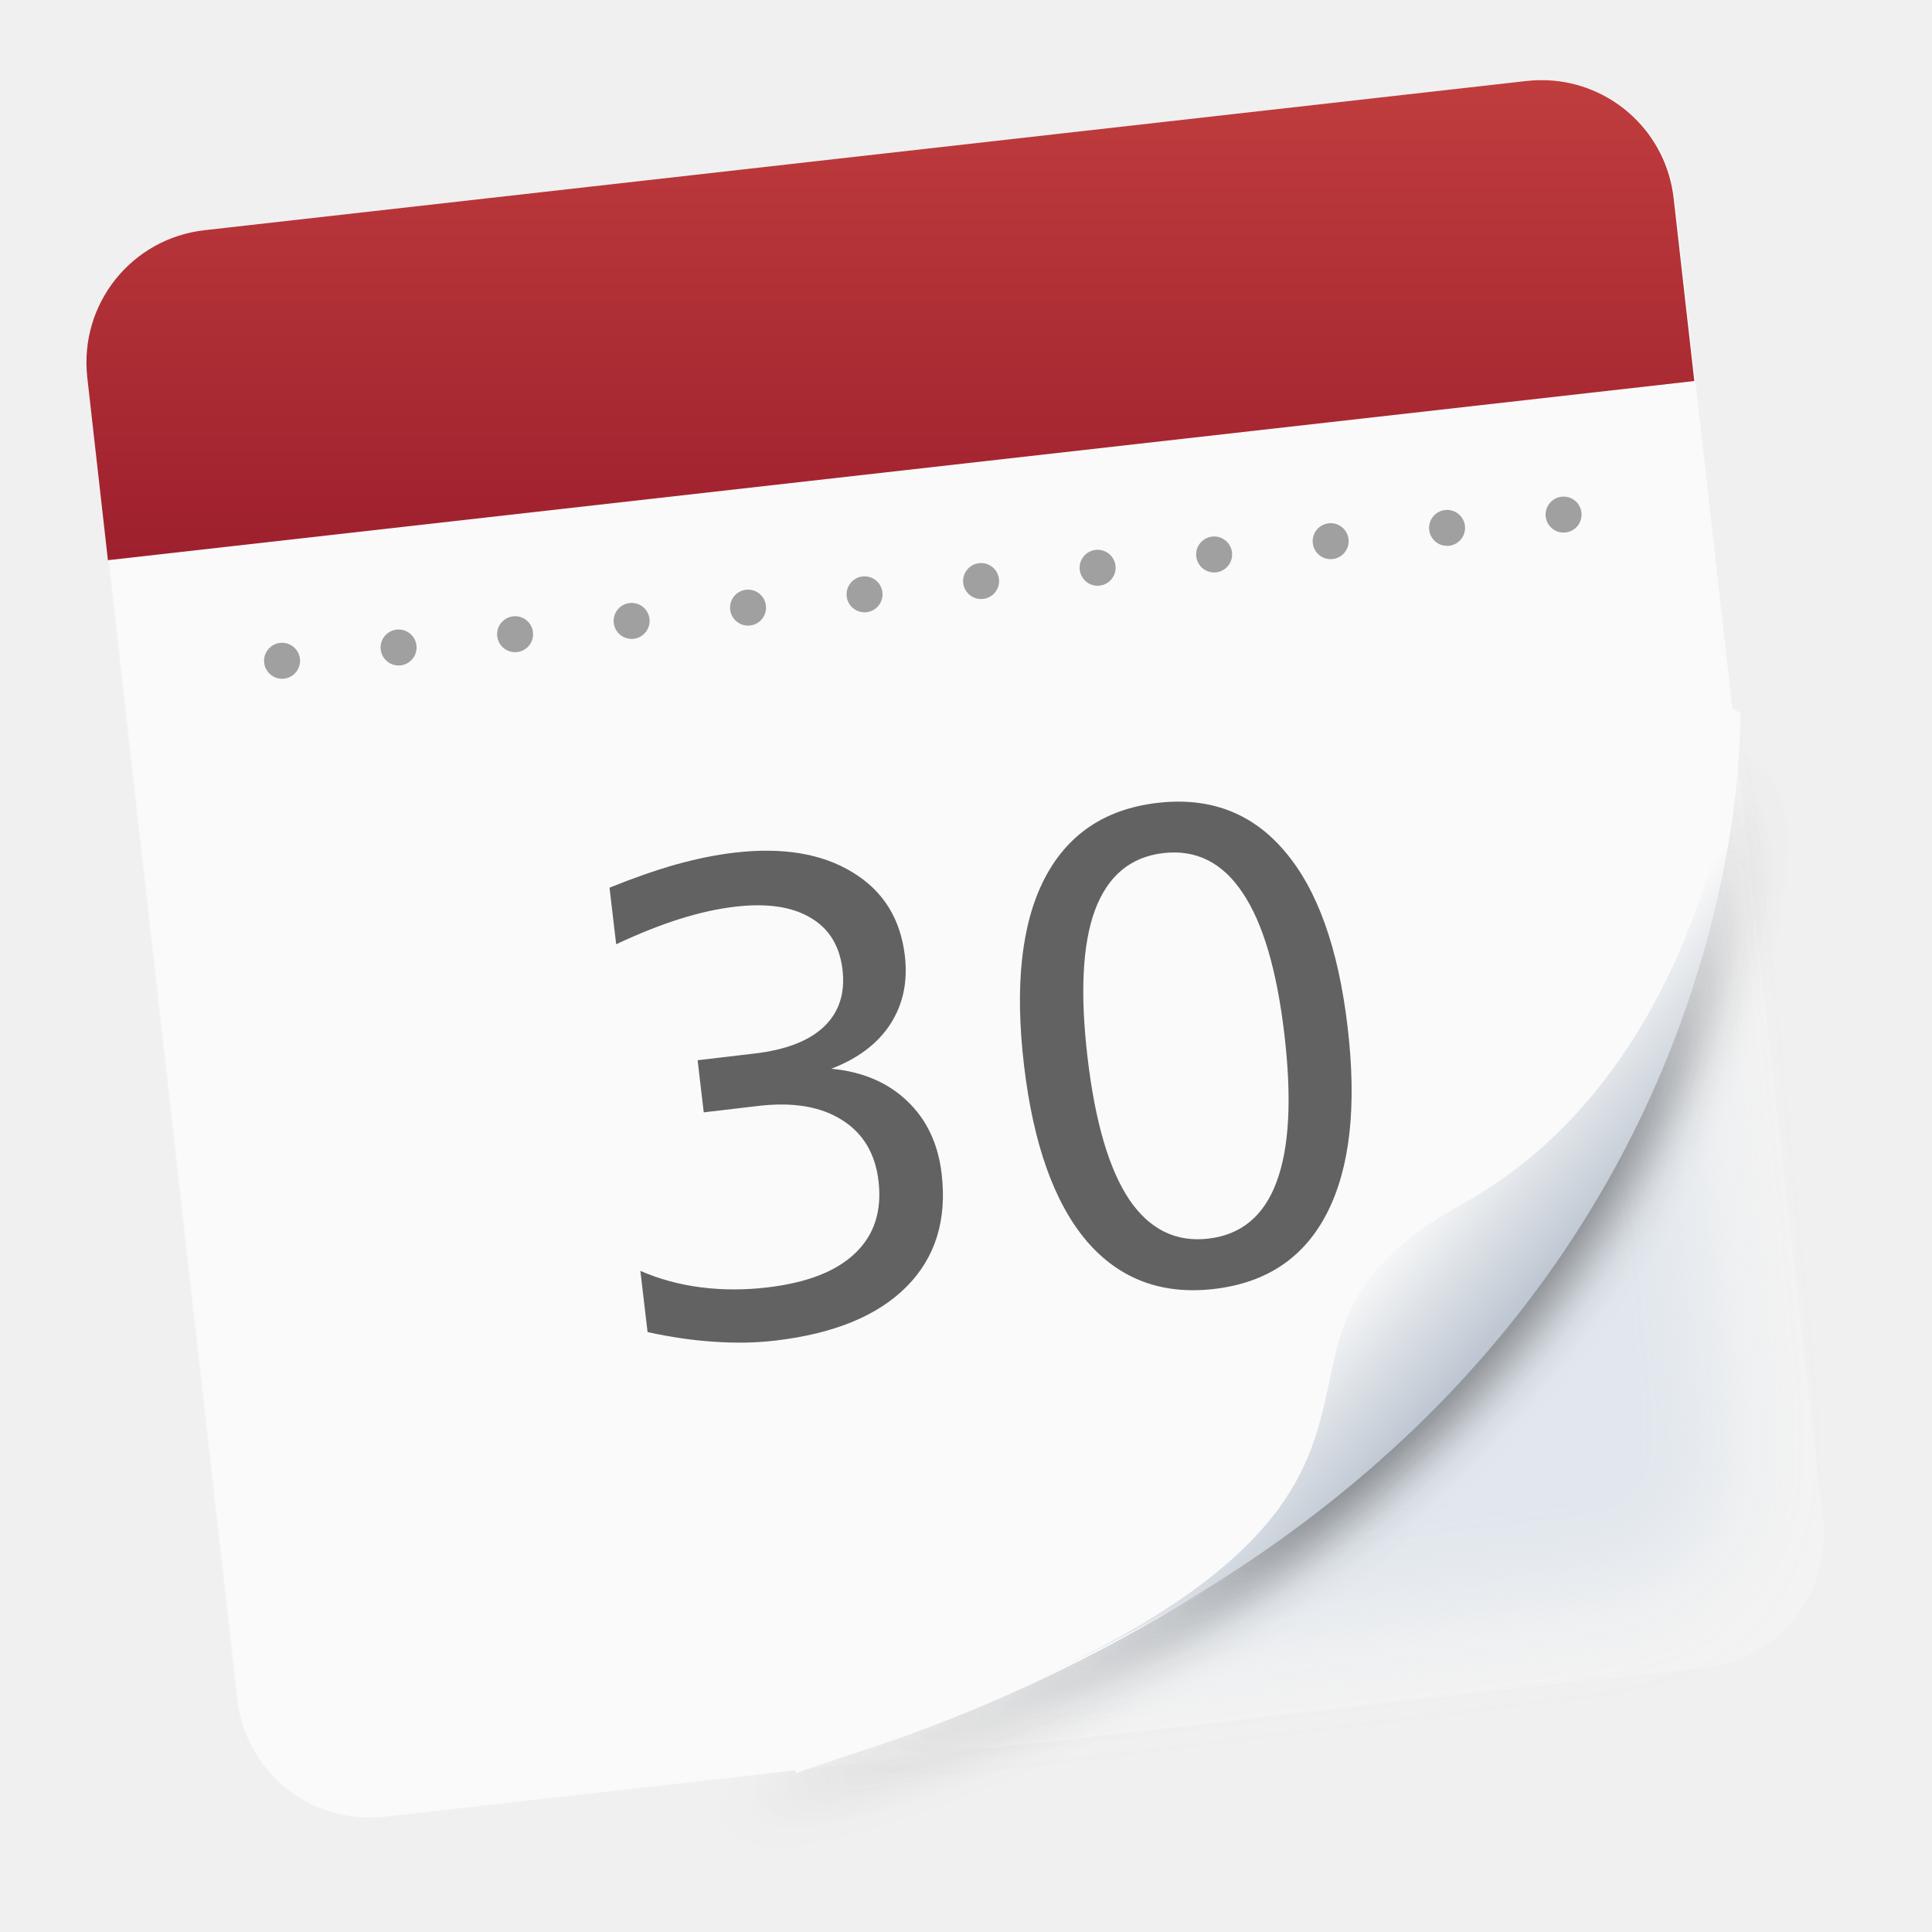
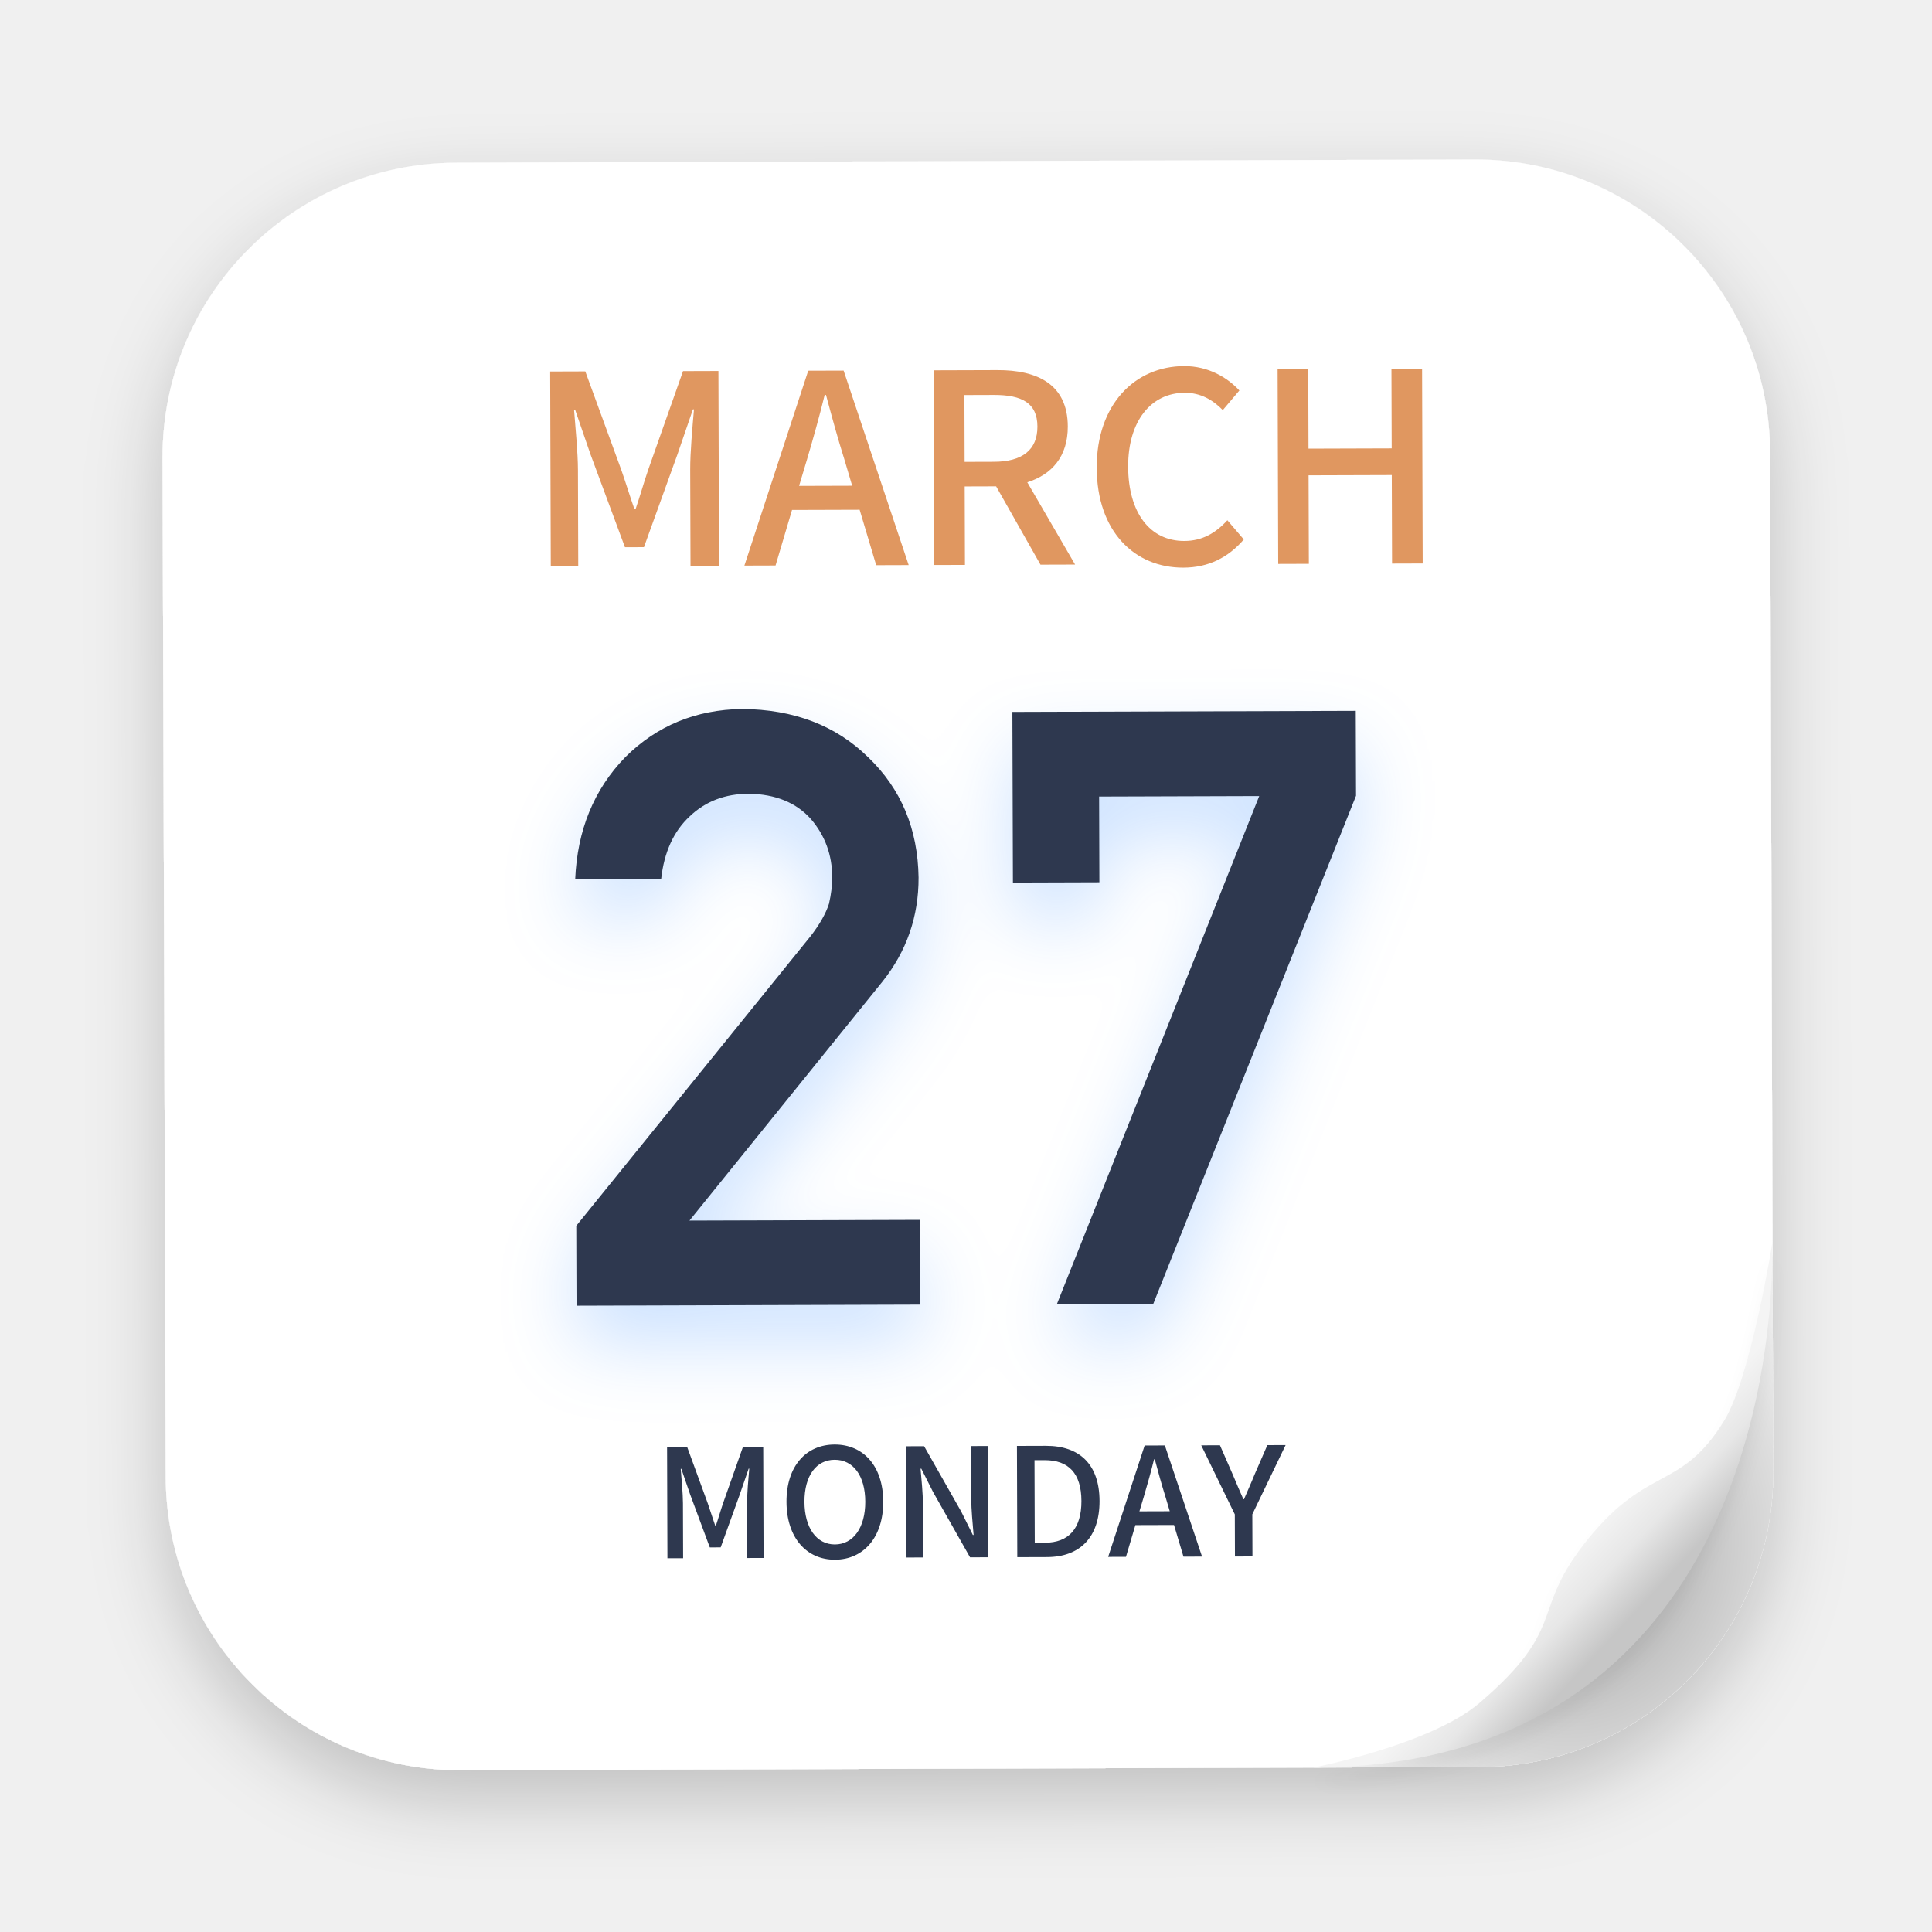
- <svg xmlns="http://www.w3.org/2000/svg" width="64" height="64" version="1.1" viewBox="0 0 16.933 16.933" id="svg82">
-   <defs id="defs18">
-     <linearGradient id="linearGradient938" x1="80.368" x2="82.141" y1="13.177" y2="14.704" gradientTransform="translate(-25.897,1.6886)" gradientUnits="userSpaceOnUse">
-       <stop stop-color="#fafafa" offset="0" id="stop2" />
-       <stop stop-color="#90a0b3" offset="1" id="stop4" />
+ <svg xmlns="http://www.w3.org/2000/svg" xmlns:xlink="http://www.w3.org/1999/xlink" width="512" height="512" viewBox="0 0 512 512" version="1.1" id="svg67">
+   <defs id="defs45">
+     <filter id="dde-calendar512-a" width="126.3%" height="127.2%" x="-12.7%" y="-12.7%" filterUnits="objectBoundingBox">
+       <feOffset dy="8" in="SourceAlpha" result="shadowOffsetOuter1" id="feOffset2" />
+       <feGaussianBlur in="shadowOffsetOuter1" result="shadowBlurOuter1" stdDeviation="10" id="feGaussianBlur4" />
+       <feComposite in="shadowBlurOuter1" in2="SourceAlpha" operator="out" result="shadowBlurOuter1" id="feComposite6" />
+       <feColorMatrix in="shadowBlurOuter1" result="shadowMatrixOuter1" values="0 0 0 0 0   0 0 0 0 0   0 0 0 0 0  0 0 0 0.2 0" id="feColorMatrix8" />
+       <feMerge id="feMerge14">
+         <feMergeNode in="shadowMatrixOuter1" id="feMergeNode10" />
+         <feMergeNode in="SourceGraphic" id="feMergeNode12" />
+       </feMerge>
+     </filter>
+     <radialGradient id="dde-calendar512-b" cx="395.161" cy="343.665" r="79.095" fx="395.161" fy="343.665" gradientTransform="scale(0.9393364,1.064581)" gradientUnits="userSpaceOnUse">
+       <stop offset="0%" id="stop17" />
+       <stop offset="100%" stop-opacity=".148" id="stop19" />
+     </radialGradient>
+     <path id="dde-calendar512-d" d="M200,303 L200,280.536 L139.005,280.536 L190.363,217.336 C196.788,209.311 200,200.139 200,189.82 C199.854,176.922 195.437,166.282 186.75,157.898 C178.208,149.443 167.075,145.143 153.35,145 C141.085,145.143 130.755,149.371 122.36,157.683 C114.037,166.21 109.584,176.994 109,190.035 L109,190.035 L131.777,190.035 C132.58,182.87 135.136,177.317 139.443,173.376 C143.604,169.434 148.824,167.464 155.102,167.464 C162.184,167.607 167.659,169.864 171.528,174.235 C175.252,178.606 177.113,183.73 177.113,189.605 C177.113,191.827 176.821,194.191 176.237,196.699 C175.361,199.351 173.718,202.217 171.309,205.298 L171.309,205.298 L109,281.826 L109,303 L200,303 Z M261.839,303 L316,168.505 L316,146 L225,146 L225,191.226 L247.914,191.226 L247.914,168.505 L290.345,168.505 L236.293,303 L261.839,303 Z" />
+     <filter id="dde-calendar512-c" width="133.8%" height="144.3%" x="-16.9%" y="-15.8%" filterUnits="objectBoundingBox">
+       <feOffset dy="10" in="SourceAlpha" result="shadowOffsetOuter1" id="feOffset23" />
+       <feGaussianBlur in="shadowOffsetOuter1" result="shadowBlurOuter1" stdDeviation="10" id="feGaussianBlur25" />
+       <feColorMatrix in="shadowBlurOuter1" values="0 0 0 0 0   0 0 0 0 0.424   0 0 0 0 1  0 0 0 0.2 0" id="feColorMatrix27" />
+     </filter>
+     <linearGradient id="dde-calendar512-g" x1="414.932" x2="398.554" y1="361.462" y2="344.017" gradientTransform="scale(0.9368553,1.067401)" gradientUnits="userSpaceOnUse">
+       <stop offset="0%" stop-color="#C6C6C6" id="stop30" />
+       <stop offset="53.052%" stop-color="#E7E7E7" id="stop32" />
+       <stop offset="100%" stop-color="#F4F4F4" id="stop34" />
    </linearGradient>
-     <filter id="filter1066" x="-.064" y="-.057" width="1.128" height="1.113" color-interpolation-filters="sRGB">
-       <feGaussianBlur stdDeviation="0.227" id="feGaussianBlur7" />
+     <path id="dde-calendar512-f" d="M426,287 C426,287 420.263,322.815 413,334.5 C401.5,353 393,346 377,365.5 C361,385 372,388.5 348,409 C335.138,419.986 304,426 304,426 C403.5,426 426,340.5 426,287 Z" />
+     <filter id="dde-calendar512-e" width="113.1%" height="111.5%" x="-6.6%" y="-2.9%" filterUnits="objectBoundingBox">
+       <feOffset dy="4" in="SourceAlpha" result="shadowOffsetOuter1" id="feOffset38" />
+       <feGaussianBlur in="shadowOffsetOuter1" result="shadowBlurOuter1" stdDeviation="2" id="feGaussianBlur40" />
+       <feColorMatrix in="shadowBlurOuter1" values="0 0 0 0 0   0 0 0 0 0   0 0 0 0 0  0 0 0 0.05 0" id="feColorMatrix42" />
    </filter>
-     <filter id="filter1100" x="-.122" y="-.118" width="1.244" height="1.237" color-interpolation-filters="sRGB">
-       <feGaussianBlur stdDeviation="0.476" id="feGaussianBlur10" />
-     </filter>
-     <linearGradient id="linearGradient1206" x1="54.456" x2="54.456" y1="6.455" y2="11.072" gradientTransform="translate(-4.1387,-2.5369)" gradientUnits="userSpaceOnUse">
-       <stop stop-color="#ffd700" offset="0" id="stop13" style="stop-color:#c13e3e;stop-opacity:1" />
-       <stop stop-color="#ffb300" offset="1" id="stop15" style="stop-color:#9d1f2d;stop-opacity:1" />
-     </linearGradient>
  </defs>
-   <g transform="matrix(.96154 0 0 .96154 -40.41 -3.2056)" id="g80">
-     <rect transform="rotate(-6.4422)" x="41.792" y="10.323" width="14.552" height="14.552" ry="1.214" fill="#f3f3f3" id="rect22" />
-     <path transform="matrix(1.0744 0 0 1.0084 -4.2722 .26001)" d="m57.818 9.829s0.054 3.078-2.664 4.541c-2.245 1.208 0.939 2.689-5.86 5.099 8.851-2.575 8.524-9.64 8.524-9.64z" fill="#141414" filter="url(#filter1066)" opacity=".3" id="path28" />
-     <path transform="matrix(.86931 0 0 .95084 6.984 .28988)" d="m57.594 9.732c-0.154 5.725-5.052 8.686-8.523 9.64l8.286-0.936c0.668-0.075 1.145-0.674 1.07-1.343z" fill="#9cb8d7" filter="url(#filter1100)" opacity=".2" id="path30" />
-     <path transform="matrix(1.044 0 0 .97277 -2.4677 .7287)" d="m57.818 9.829s0.054 3.078-2.664 4.541c-2.245 1.208 0.939 2.689-5.86 5.099 8.851-2.575 8.524-9.64 8.524-9.64z" fill="#141414" filter="url(#filter1066)" opacity=".3" id="path32" />
-     <path d="m56.195 4.069c-0.08-0.007-0.163-0.006-0.246 0.003l-12.048 1.361c-0.668 0.075-1.146 0.674-1.07 1.342l1.361 12.048c0.075 0.668 0.674 1.145 1.342 1.07l3.768-0.425c3.471-0.955 8.365-3.916 8.518-9.639l0.832 7.361-1.36-12.048c-0.066-0.585-0.533-1.023-1.096-1.073z" fill="#fafafa" id="path34" />
-     <path d="m57.818 9.794s0.054 3.078-2.664 4.541c-2.245 1.208 0.939 2.689-5.86 5.099 8.851-2.575 8.594-9.604 8.594-9.604z" fill="url(#linearGradient938)" id="path40" />
-     <path d="m56.186 4.069c-0.08-0.007-0.162-0.006-0.246 0.003l-12.048 1.36c-0.668 0.075-1.145 0.674-1.07 1.343l0.188 1.665 14.46-1.633-0.188-1.665c-0.066-0.585-0.533-1.023-1.096-1.073z" fill="url(#linearGradient1206)" id="path42" />
-     <g fill="none" id="g52">
-       <path d="m57.819 9.848s-0.189 3.128-2.506 4.409c-2.666 1.474 0.97 2.791-6.053 5.177" stroke="#fafafa" stroke-width=".132" id="path46" />
-       <path d="m44.077 17.981" stroke="#000" stroke-width=".265px" id="path50" />
+   <g transform="rotate(-0.1792134,13886.822,-13673.817)" id="g65" style="fill:none;fill-rule:evenodd;filter:url(#dde-calendar512-a)">
+     <path d="m 78,0 h 270 c 43.078,0 78,34.922 78,78 v 253.14 0 V 348 c 0,43.078 -34.922,78 -78,78 h -17.781 v 0 H 78 C 34.922,426 0,391.078 0,348 V 78 C 0,34.922 34.922,0 78,0 Z" id="path47" style="fill:#ffffff" />
+     <path d="m 426,290 v 58 c 0,43.078 -34.922,78 -78,78 h -42 c 41,-5 69.833,-20.833 86.5,-47.5 16.667,-26.667 27.833,-56.167 33.5,-88.5 z" id="path49" style="fill:url(#dde-calendar512-b);fill-opacity:0.39" />
+     <path d="M 110.07,107 V 81.52 c 0,-4.62 -0.63,-11.27 -0.98,-15.96 h 0.28 l 4.06,11.9 9.03,24.57 h 5.04 l 8.96,-24.57 4.13,-11.9 h 0.28 c -0.42,4.69 -1.05,11.34 -1.05,15.96 V 107 h 7.56 V 55.41 H 138 l -9.31,26.11 c -1.19,3.43 -2.17,6.93 -3.36,10.36 h -0.35 c -1.19,-3.43 -2.24,-6.93 -3.43,-10.36 L 112.1,55.41 h -9.31 V 107 Z m 52.29,0 4.41,-14.7 h 17.92 l 4.34,14.7 h 8.61 L 180.56,55.41 h -9.38 L 154.1,107 Z m 20.37,-21.07 h -14.07 l 2.1,-6.93 c 1.68,-5.6 3.29,-11.27 4.76,-17.15 h 0.35 c 1.54,5.81 3.08,11.55 4.83,17.15 z M 212.55,107 V 86.21 h 8.33 L 232.57,107 h 9.17 l -12.6,-21.84 c 6.51,-2.03 10.78,-6.79 10.78,-14.77 0,-11.13 -7.98,-14.98 -18.62,-14.98 H 204.43 V 107 Z m 7.77,-27.3 h -7.77 V 61.99 h 7.77 c 7.49,0 11.55,2.17 11.55,8.4 0,6.23 -4.06,9.31 -11.55,9.31 z m 50.12,28.21 c 6.65,0 11.9,-2.66 16.03,-7.42 l -4.34,-5.11 c -3.08,3.36 -6.65,5.46 -11.41,5.46 -9.1,0 -14.84,-7.49 -14.84,-19.74 0,-12.11 6.16,-19.53 15.05,-19.53 4.2,0 7.42,1.89 10.08,4.62 l 4.41,-5.18 c -3.15,-3.43 -8.19,-6.51 -14.63,-6.51 -13.02,0 -23.24,10.08 -23.24,26.88 0,16.87 9.94,26.53 22.89,26.53 z M 303.69,107 V 83.55 h 22.05 V 107 h 8.12 V 55.41 h -8.12 V 76.48 H 303.69 V 55.41 h -8.12 V 107 Z" id="path51" style="fill:#e09761;fill-rule:nonzero;fill-opacity:1" />
+     <g id="g57" style="fill-rule:nonzero">
+       <use xlink:href="#dde-calendar512-d" id="use53" style="fill:#000000;filter:url(#dde-calendar512-c)" x="0" y="0" width="100%" height="100%" />
+       <use xlink:href="#dde-calendar512-d" id="use55" style="fill:#2d394f" x="0" y="0" width="100%" height="100%" />
    </g>
-     <g transform="translate(.10524 -.035078)" fill="#a0a0a0" id="g78">
-       <circle transform="rotate(-6.5076)" cx="43.141" cy="14.374" r=".164" id="circle54" />
-       <circle transform="rotate(-6.5076)" cx="44.21" cy="14.374" r=".164" id="circle56" />
-       <circle transform="rotate(-6.5076)" cx="45.279" cy="14.374" r=".164" id="circle58" />
-       <circle transform="rotate(-6.5076)" cx="46.348" cy="14.374" r=".164" id="circle60" />
-       <circle transform="rotate(-6.5076)" cx="47.416" cy="14.374" r=".164" id="circle62" />
-       <circle transform="rotate(-6.5076)" cx="48.485" cy="14.374" r=".164" id="circle64" />
-       <circle transform="rotate(-6.5076)" cx="49.554" cy="14.374" r=".164" id="circle66" />
-       <circle transform="rotate(-6.5076)" cx="50.623" cy="14.374" r=".164" id="circle68" />
-       <circle transform="rotate(-6.5076)" cx="51.692" cy="14.374" r=".164" id="circle70" />
-       <circle transform="rotate(-6.5076)" cx="52.761" cy="14.374" r=".164" id="circle72" />
-       <circle transform="rotate(-6.5076)" cx="54.898" cy="14.374" r=".164" id="circle74" />
-       <circle transform="rotate(-6.5076)" cx="53.829" cy="14.374" r=".164" id="circle76" />
-     </g>
-   </g>
-   <g aria-label="30" transform="rotate(-6.711249,0.1335688,-2.27802)" style="font-style:normal;font-weight:normal;font-size:5.67px;line-height:1.25;font-family:sans-serif;letter-spacing:0px;word-spacing:0px;fill:#626262;fill-opacity:1;stroke:none;stroke-width:0.142" id="text893">
-     <path d="m 5.876,10.123 q 0.401,0.086 0.626,0.357 0.227,0.271 0.227,0.67 0,0.612 -0.421,0.947 -0.421,0.335 -1.196,0.335 -0.26,0 -0.537,-0.053 -0.274,-0.05 -0.568,-0.152 v -0.54 q 0.233,0.136 0.509,0.205 0.277,0.069 0.579,0.069 0.526,0 0.8,-0.208 0.277,-0.208 0.277,-0.604 0,-0.365 -0.257,-0.57 Q 5.66,10.372 5.203,10.372 H 4.721 V 9.912 h 0.504 q 0.413,0 0.631,-0.163 0.219,-0.166 0.219,-0.476 0,-0.318 -0.227,-0.487 -0.224,-0.172 -0.645,-0.172 -0.23,0 -0.493,0.05 -0.263,0.05 -0.579,0.155 V 8.32 Q 4.45,8.232 4.727,8.187 5.007,8.143 5.253,8.143 q 0.637,0 1.008,0.291 0.371,0.288 0.371,0.781 0,0.343 -0.197,0.581 Q 6.239,10.031 5.876,10.123 Z" style="fill:#626262;fill-opacity:1;stroke-width:0.142" id="path847" />
-     <path d="m 8.985,8.586 q -0.432,0 -0.651,0.426 -0.216,0.424 -0.216,1.276 0,0.85 0.216,1.276 0.219,0.424 0.651,0.424 0.435,0 0.651,-0.424 0.219,-0.426 0.219,-1.276 0,-0.853 -0.219,-1.276 Q 9.42,8.586 8.985,8.586 Z m 0,-0.443 q 0.695,0 1.06,0.551 0.368,0.548 0.368,1.595 0,1.044 -0.368,1.595 -0.365,0.548 -1.06,0.548 -0.695,0 -1.063,-0.548 -0.365,-0.551 -0.365,-1.595 0,-1.047 0.365,-1.595 0.368,-0.551 1.063,-0.551 z" style="fill:#626262;fill-opacity:1;stroke-width:0.142" id="path849" />
+     <path d="m 137.04,370 v -14.56 c 0,-2.64 -0.36,-6.44 -0.56,-9.12 h 0.16 l 2.32,6.8 5.16,14.04 H 147 l 5.12,-14.04 2.36,-6.8 h 0.16 c -0.24,2.68 -0.6,6.48 -0.6,9.12 V 370 h 4.32 V 340.52 H 153 l -5.32,14.92 c -0.68,1.96 -1.24,3.96 -1.92,5.92 h -0.2 c -0.68,-1.96 -1.28,-3.96 -1.96,-5.92 l -5.4,-14.92 h -5.32 V 370 Z m 40.24,0.52 c 7.56,0 12.84,-5.88 12.84,-15.36 0,-9.48 -5.28,-15.16 -12.84,-15.16 -7.56,0 -12.8,5.68 -12.8,15.16 0,9.48 5.24,15.36 12.8,15.36 z m 0,-4.04 c -4.88,0 -8.04,-4.44 -8.04,-11.32 0,-6.92 3.16,-11.12 8.04,-11.12 4.88,0 8.08,4.2 8.08,11.12 0,6.88 -3.2,11.32 -8.08,11.32 z m 23.36,3.52 v -13.88 c 0,-3.2 -0.36,-6.6 -0.6,-9.64 h 0.2 l 3.08,6.16 9.76,17.36 h 4.76 v -29.48 h -4.4 v 13.76 c 0,3.2 0.36,6.76 0.6,9.8 h -0.2 l -3.08,-6.24 -9.76,-17.32 h -4.76 V 370 Z m 32.84,0 c 8.8,0 13.96,-5.28 13.96,-14.84 0,-9.6 -5.16,-14.64 -14.2,-14.64 H 225.6 V 370 Z m -0.56,-3.8 h -2.68 v -21.88 h 2.68 c 6.32,0 9.72,3.48 9.72,10.84 0,7.32 -3.4,11.04 -9.72,11.04 z m 21.48,3.8 2.52,-8.4 h 10.24 l 2.48,8.4 h 4.92 l -9.76,-29.48 h -5.36 L 249.68,370 Z m 11.64,-12.04 H 258 l 1.2,-3.96 c 0.96,-3.2 1.88,-6.44 2.72,-9.8 h 0.2 c 0.88,3.32 1.76,6.6 2.76,9.8 z M 287.92,370 v -11.16 l 8.88,-18.32 h -4.84 l -3.44,7.84 c -0.88,2.2 -1.84,4.24 -2.8,6.48 h -0.16 c -1,-2.24 -1.84,-4.28 -2.76,-6.48 l -3.4,-7.84 h -4.96 l 8.84,18.32 V 370 Z" id="path59" style="fill:#2d394f;fill-rule:nonzero" />
+     <use xlink:href="#dde-calendar512-f" id="use61" style="fill:#000000;filter:url(#dde-calendar512-e)" x="0" y="0" width="100%" height="100%" />
+     <use xlink:href="#dde-calendar512-f" id="use63" style="fill:url(#dde-calendar512-g)" x="0" y="0" width="100%" height="100%" />
  </g>
</svg>
